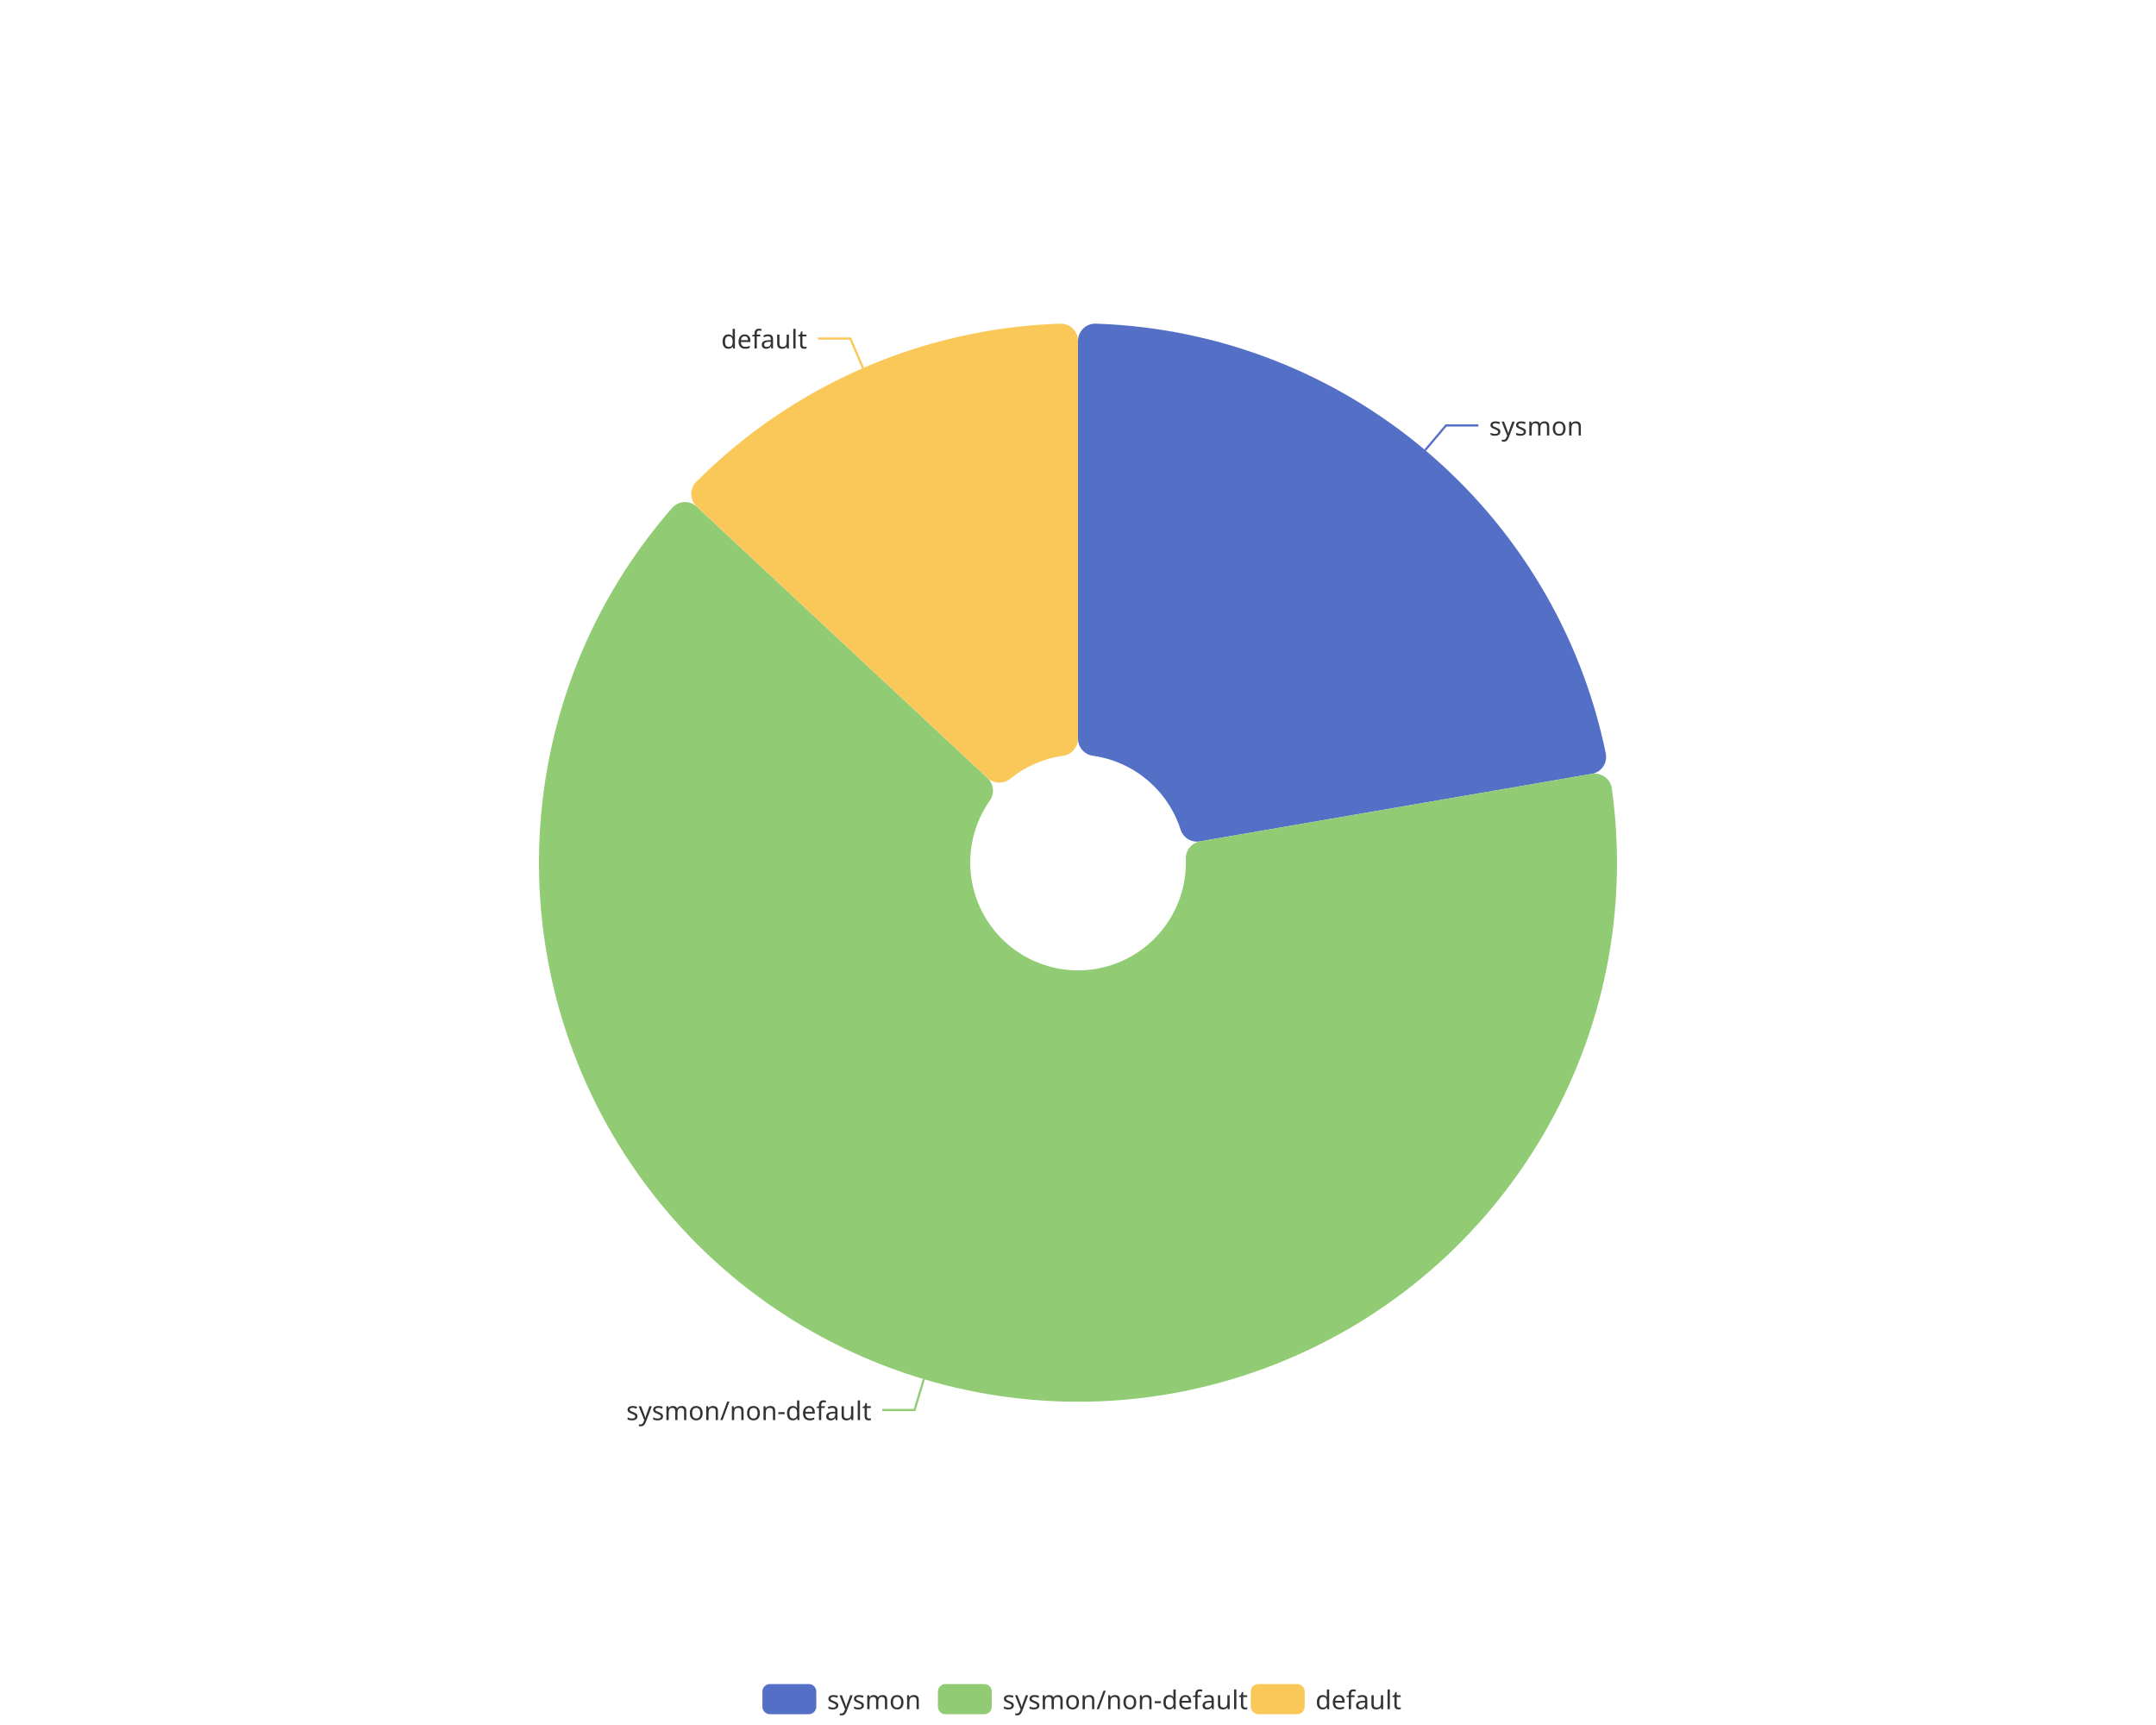
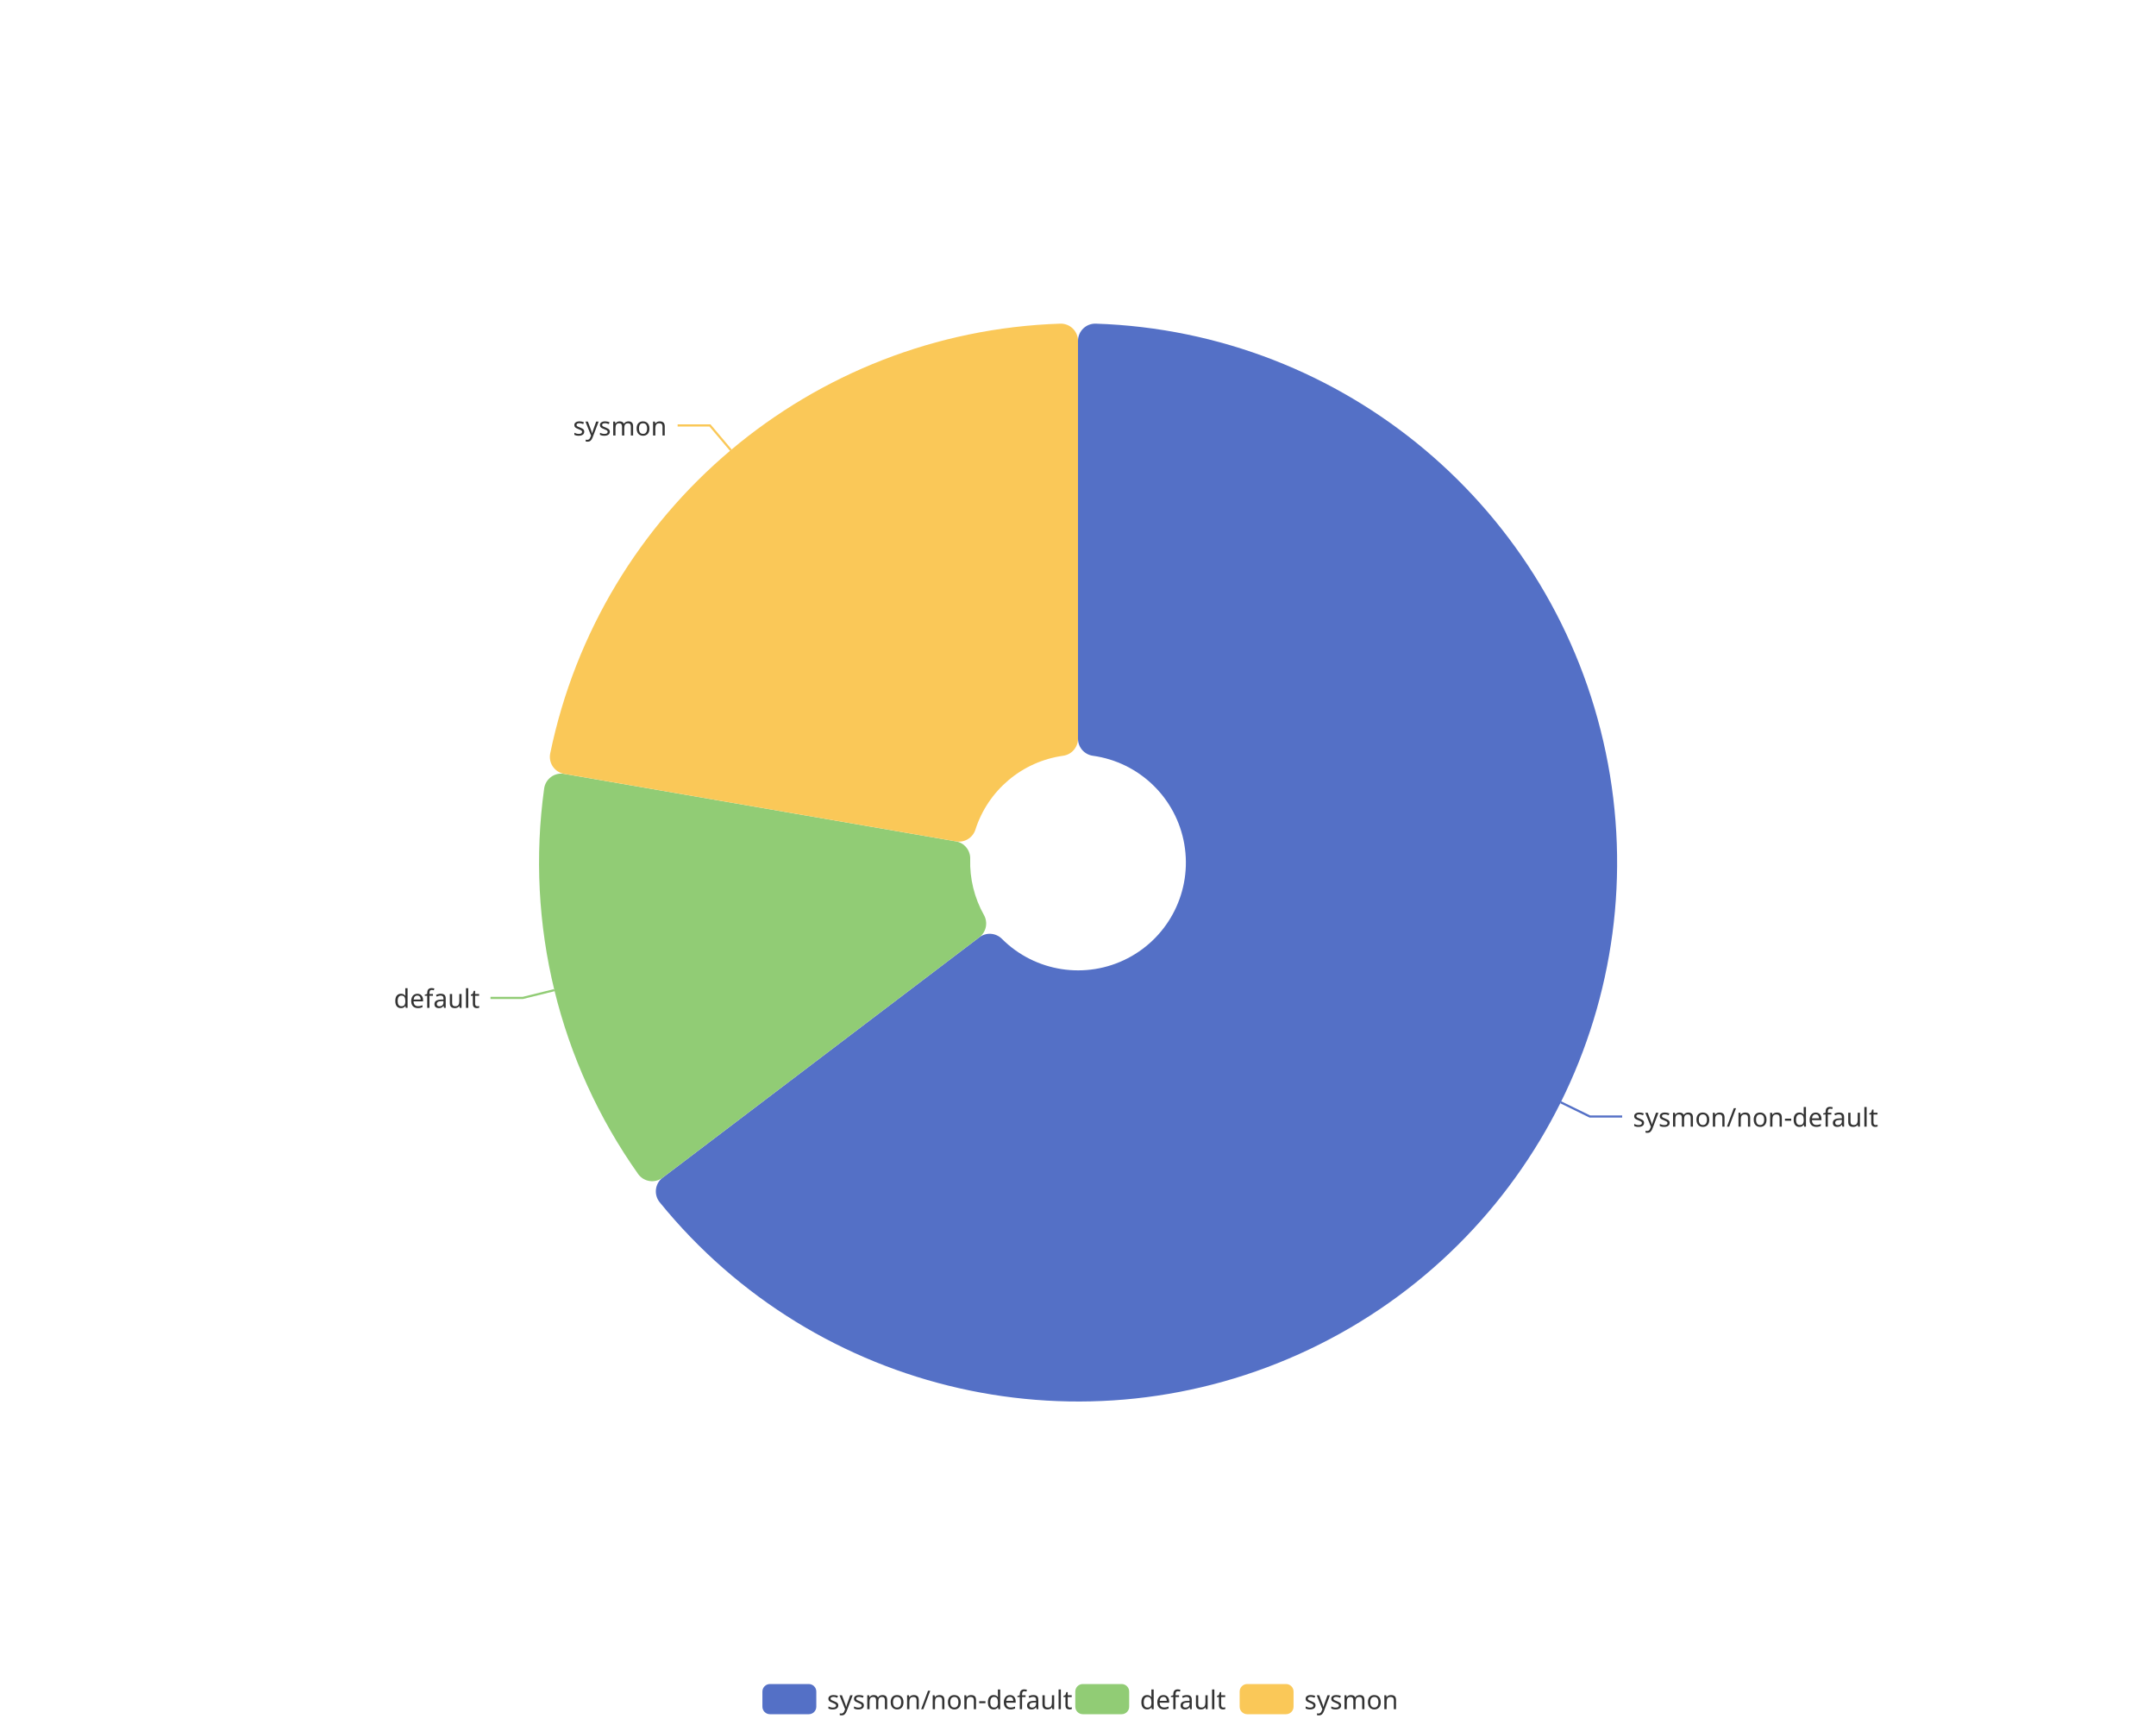
<svg xmlns="http://www.w3.org/2000/svg" width="1000" height="800" version="1.1" baseProfile="full" viewBox="0 0 1000 800">
  <rect width="1000" height="800" x="0" y="0" id="0" fill="none" />
-   <polyline points="661 208.8 670.7 197.3 685.7 197.3" fill="none" stroke="#5470c6" />
-   <polyline points="428.5 639.6 424.2 653.9 409.2 653.9" fill="none" stroke="#91cc75" />
-   <polyline points="400.3 170.7 394.4 157 379.4 157" fill="none" stroke="#fac858" />
-   <path d="M500 158.1A8 8 0 0 1 508.3 150.1A250 250 0 0 1 744.8 349.4A8 8 0 0 1 738.3 358.9L556.6 390.2A8 8 0 0 1 547.6 384.8A50 50 0 0 0 506.9 350.5A8 8 0 0 1 500 342.6Z" fill="#5470c6" />
-   <path d="M738.3 358.9A8 8 0 0 1 747.6 365.6A250 250 0 1 1 311.7 235.6A8 8 0 0 1 323.2 235L458 360.8A8 8 0 0 1 459.1 371.3A50 50 0 1 0 550 398.4A8 8 0 0 1 556.6 390.2Z" fill="#91cc75" />
-   <path d="M323.2 235A8 8 0 0 1 322.9 223.5A250 250 0 0 1 491.7 150.1A8 8 0 0 1 500 158.1L500 342.6A8 8 0 0 1 493.1 350.5A50 50 0 0 0 468.5 361.2A8 8 0 0 1 458 360.8Z" fill="#fac858" />
-   <text dominant-baseline="central" text-anchor="start" style="font-size:12px;font-family:sans-serif;" transform="translate(690.7046 197.3058)" fill="#333" stroke="rgb(255,255,255)" stroke-width="2" paint-order="stroke" stroke-miterlimit="2">sysmon</text>
-   <text dominant-baseline="central" text-anchor="end" style="font-size:12px;font-family:sans-serif;" transform="translate(404.246 653.9416)" fill="#333" stroke="rgb(255,255,255)" stroke-width="2" paint-order="stroke" stroke-miterlimit="2">sysmon/non-default</text>
-   <text dominant-baseline="central" text-anchor="end" style="font-size:12px;font-family:sans-serif;" transform="translate(374.362 156.9658)" fill="#333" stroke="rgb(255,255,255)" stroke-width="2" paint-order="stroke" stroke-miterlimit="2">default</text>
+   <polyline points="723.9 511.2 737.4 517.8 752.4 517.8" fill="none" stroke="#5470c6" />
+   <polyline points="257.1 459.2 242.5 462.8 227.5 462.8" fill="none" stroke="#91cc75" />
+   <polyline points="339 208.8 329.3 197.3 314.3 197.3" fill="none" stroke="#fac858" />
+   <path d="M500 158.1A8 8 0 0 1 508.3 150.1A250 250 0 1 1 306 557.6A8 8 0 0 1 307.3 546.2L454.2 434.7A8 8 0 0 1 464.7 435.4A50 50 0 1 0 506.9 350.5A8 8 0 0 1 500 342.6Z" fill="#5470c6" />
+   <path d="M307.3 546.2A8 8 0 0 1 296 544.5A250 250 0 0 1 252.4 365.6A8 8 0 0 1 261.7 358.9L443.4 390.2A8 8 0 0 1 450 398.4A50 50 0 0 0 456.4 424.4A8 8 0 0 1 454.2 434.7Z" fill="#91cc75" />
+   <path d="M261.7 358.9A8 8 0 0 1 255.2 349.4A250 250 0 0 1 491.7 150.1A8 8 0 0 1 500 158.1L500 342.6A8 8 0 0 1 493.1 350.5A50 50 0 0 0 452.4 384.8A8 8 0 0 1 443.4 390.2Z" fill="#fac858" />
+   <text dominant-baseline="central" text-anchor="start" style="font-size:12px;font-family:sans-serif;" transform="translate(757.3557 517.8442)" fill="#333" stroke="rgb(255,255,255)" stroke-width="2" paint-order="stroke" stroke-miterlimit="2">sysmon/non-default</text>
+   <text dominant-baseline="central" text-anchor="end" style="font-size:12px;font-family:sans-serif;" transform="translate(222.5389 462.7598)" fill="#333" stroke="rgb(255,255,255)" stroke-width="2" paint-order="stroke" stroke-miterlimit="2">default</text>
+   <text dominant-baseline="central" text-anchor="end" style="font-size:12px;font-family:sans-serif;" transform="translate(309.2954 197.3058)" fill="#333" stroke="rgb(255,255,255)" stroke-width="2" paint-order="stroke" stroke-miterlimit="2">sysmon</text>
  <path d="M-5 -5l302.8 0l0 24l-302.8 0Z" transform="translate(353.62 781)" fill="rgb(0,0,0)" fill-opacity="0" stroke="#ccc" stroke-width="0" />
  <path d="M3.5 0L21.5 0A3.5 3.5 0 0 1 25 3.5L25 10.5A3.5 3.5 0 0 1 21.5 14L3.5 14A3.5 3.5 0 0 1 0 10.5L0 3.5A3.5 3.5 0 0 1 3.5 0" transform="translate(353.62 781)" fill="#5470c6" />
-   <text dominant-baseline="central" text-anchor="start" style="font-size:12px;font-family:sans-serif;" x="30" y="7" transform="translate(353.62 781)" fill="#333">sysmon</text>
-   <path d="M3.5 0L21.5 0A3.5 3.5 0 0 1 25 3.5L25 10.5A3.5 3.5 0 0 1 21.5 14L3.5 14A3.5 3.5 0 0 1 0 10.5L0 3.5A3.5 3.5 0 0 1 3.5 0" transform="translate(435.02 781)" fill="#91cc75" />
-   <text dominant-baseline="central" text-anchor="start" style="font-size:12px;font-family:sans-serif;" x="30" y="7" transform="translate(435.02 781)" fill="#333">sysmon/non-default</text>
-   <path d="M3.5 0L21.5 0A3.5 3.5 0 0 1 25 3.5L25 10.5A3.5 3.5 0 0 1 21.5 14L3.5 14A3.5 3.5 0 0 1 0 10.5L0 3.5A3.5 3.5 0 0 1 3.5 0" transform="translate(580.14 781)" fill="#fac858" />
-   <text dominant-baseline="central" text-anchor="start" style="font-size:12px;font-family:sans-serif;" x="30" y="7" transform="translate(580.14 781)" fill="#333">default</text>
+   <text dominant-baseline="central" text-anchor="start" style="font-size:12px;font-family:sans-serif;" x="30" y="7" transform="translate(353.62 781)" fill="#333">sysmon/non-default</text>
+   <path d="M3.5 0L21.5 0A3.5 3.5 0 0 1 25 3.5L25 10.5A3.5 3.5 0 0 1 21.5 14L3.5 14A3.5 3.5 0 0 1 0 10.5L0 3.5A3.5 3.5 0 0 1 3.5 0" transform="translate(498.74 781)" fill="#91cc75" />
+   <text dominant-baseline="central" text-anchor="start" style="font-size:12px;font-family:sans-serif;" x="30" y="7" transform="translate(498.74 781)" fill="#333">default</text>
+   <path d="M3.5 0L21.5 0A3.5 3.5 0 0 1 25 3.5L25 10.5A3.5 3.5 0 0 1 21.5 14L3.5 14A3.5 3.5 0 0 1 0 10.5L0 3.5A3.5 3.5 0 0 1 3.5 0" transform="translate(574.98 781)" fill="#fac858" />
+   <text dominant-baseline="central" text-anchor="start" style="font-size:12px;font-family:sans-serif;" x="30" y="7" transform="translate(574.98 781)" fill="#333">sysmon</text>
</svg>
